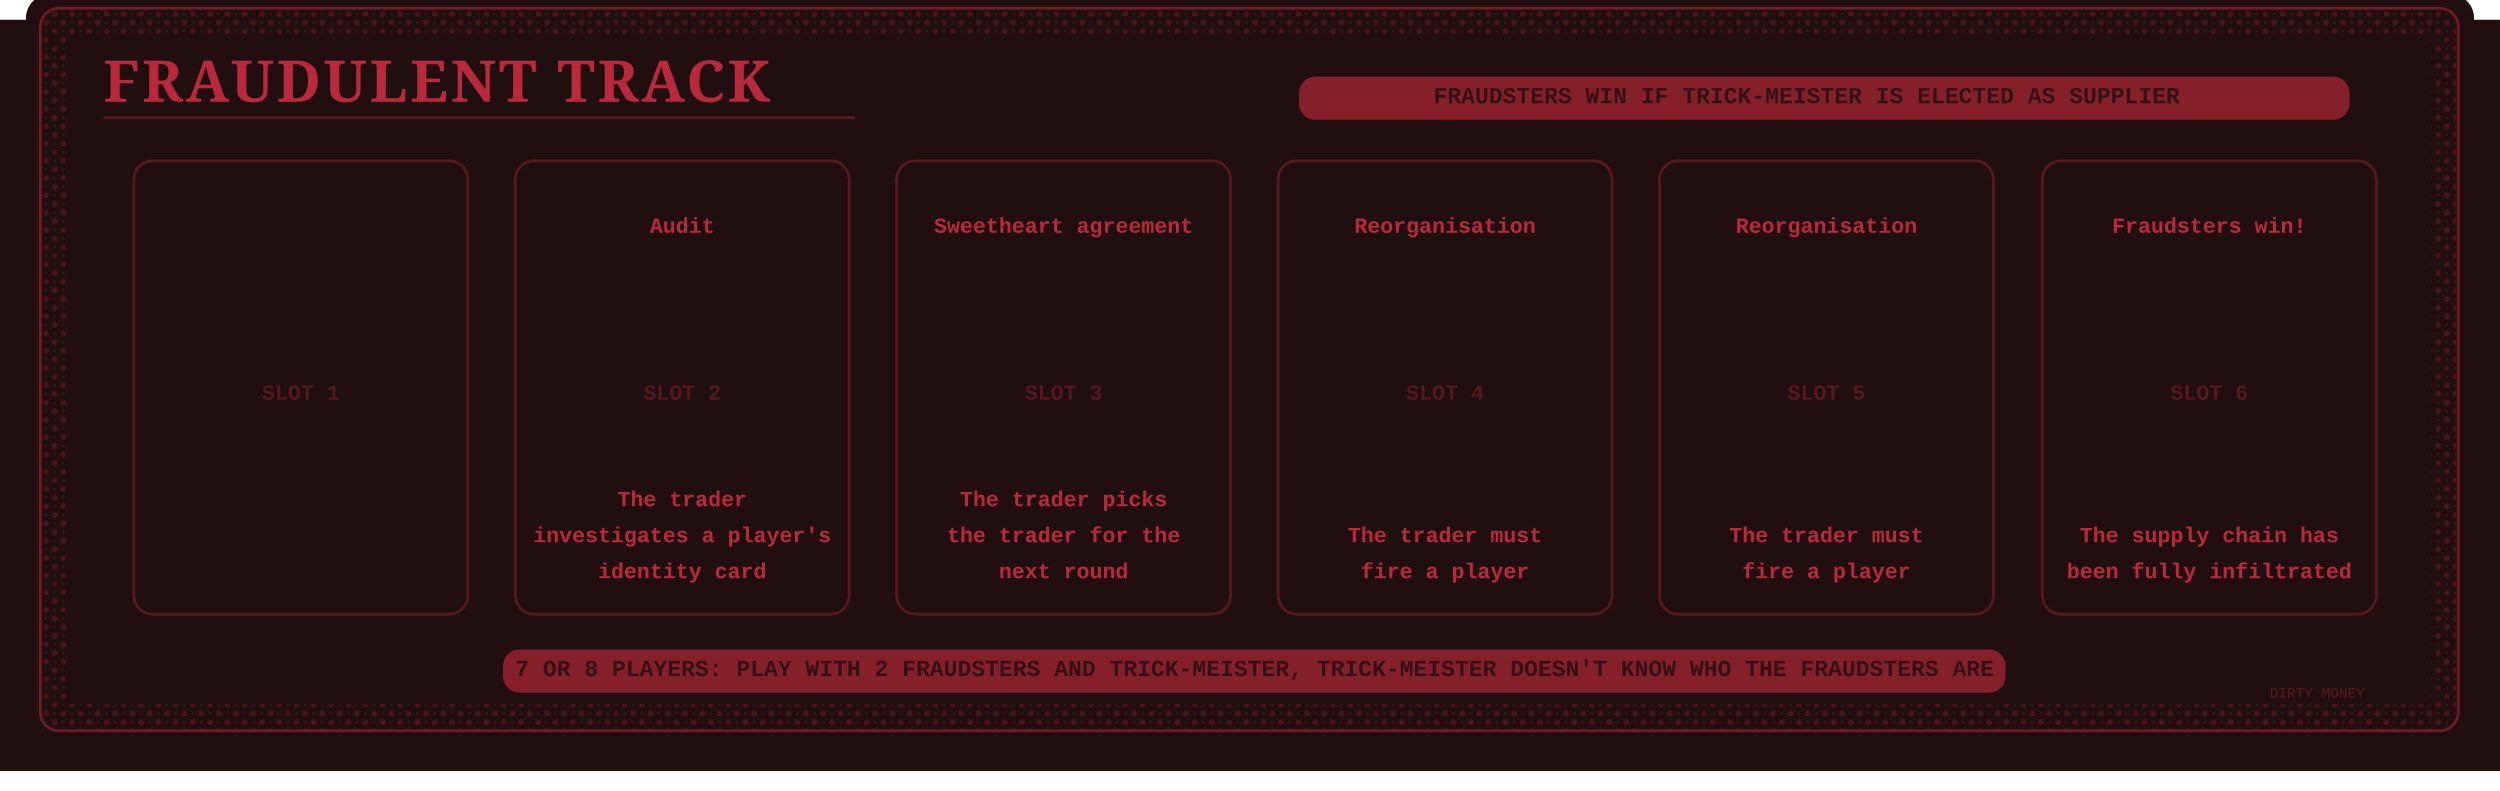
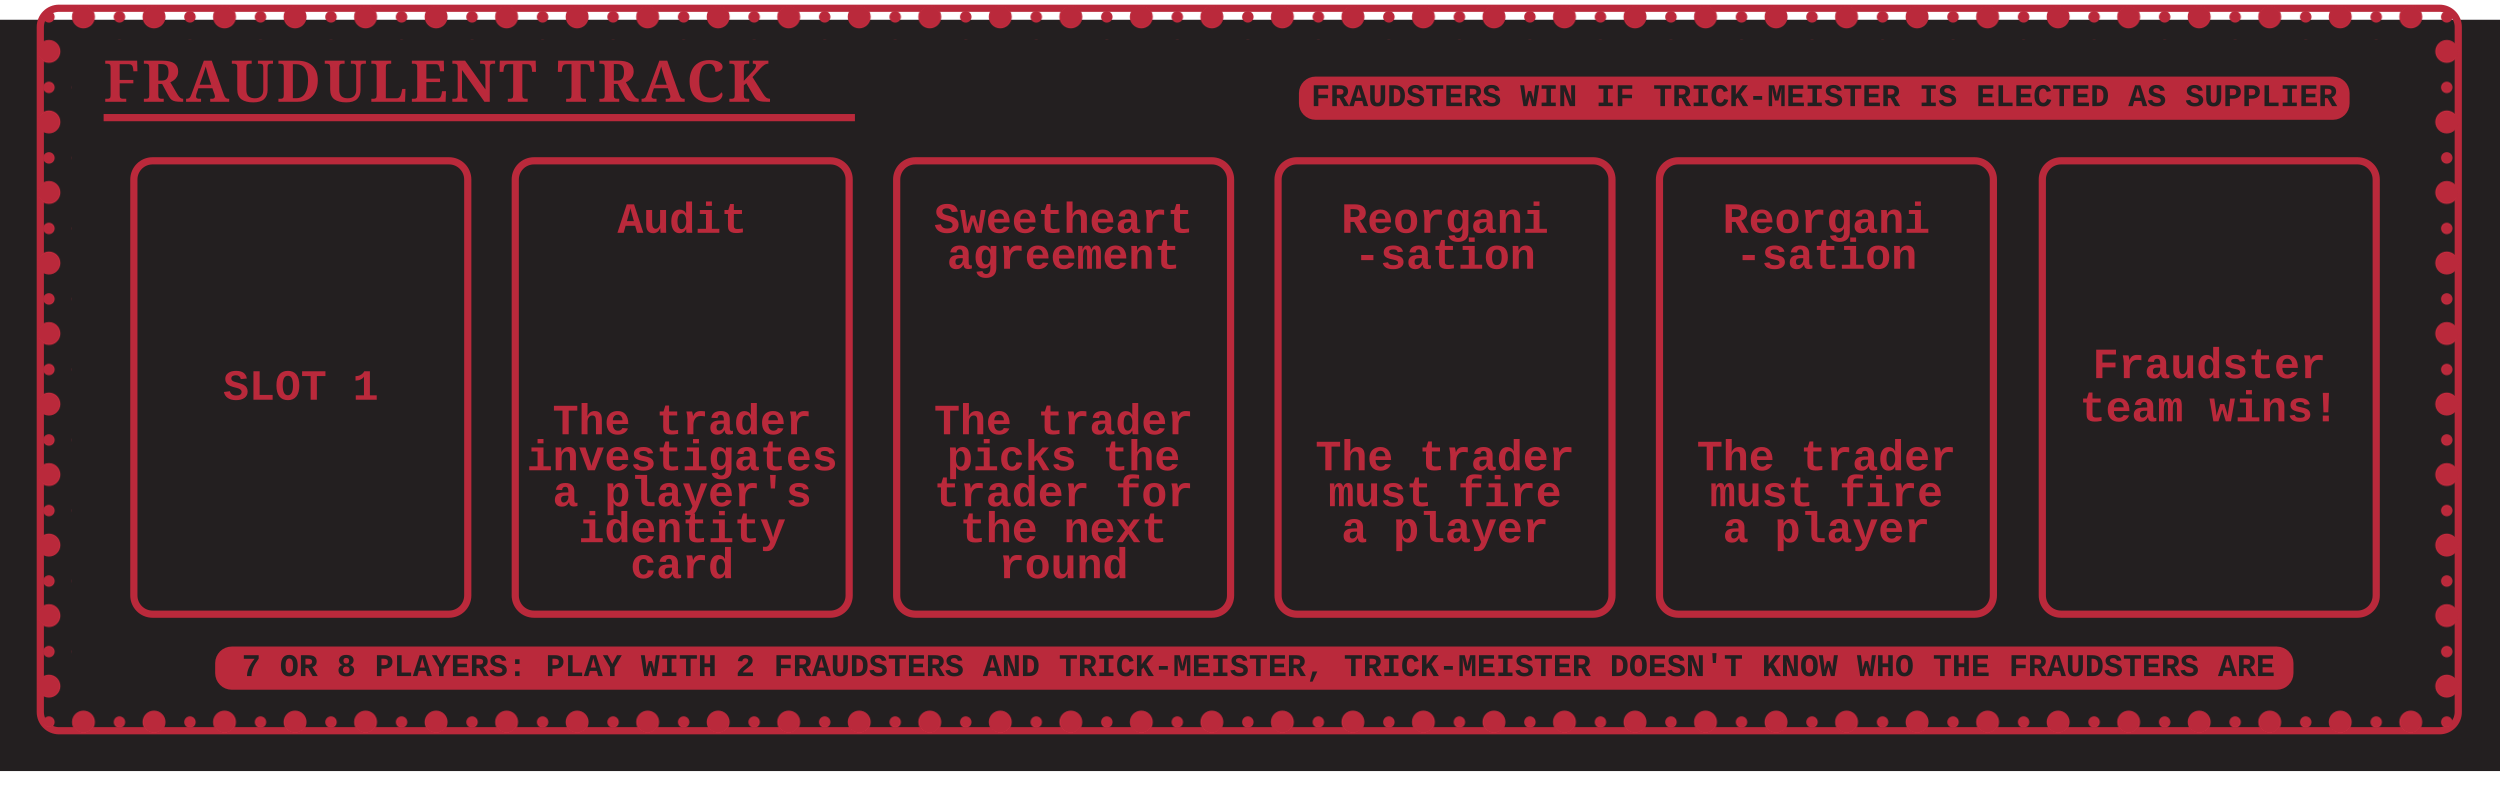
<svg xmlns="http://www.w3.org/2000/svg" width="490mm" height="155mm" viewBox="0 0 1737 522">
  <defs>
-     <pattern id="border-pattern" x="0" y="0" width="12" height="12" patternUnits="userSpaceOnUse">
-       <circle cx="2" cy="2" r="1" fill="#ba293b" opacity="0.35" />
-       <circle cx="8" cy="8" r="1" fill="#ba293b" opacity="0.35" />
-       <circle cx="8" cy="2" r="2" fill="#ba293b" opacity="0.55" />
-       <circle cx="2" cy="8" r="2" fill="#ba293b" opacity="0.55" />
+     <pattern id="border-pattern" x="0" y="0" width="49" height="49" patternUnits="userSpaceOnUse">
+       <circle cx="16" cy="16" r="4" fill="#ba293b" opacity="1" />
+       <circle cx="40" cy="40" r="4" fill="#ba293b" opacity="1" />
+       <circle cx="40" cy="16" r="8" fill="#ba293b" opacity="1" />
+       <circle cx="16" cy="40" r="8" fill="#ba293b" opacity="1" />
    </pattern>
  </defs>
-   <rect x="0" y="0" width="1737" height="522" fill="#210e0f" />
+   <rect x="0" y="0" width="1737" height="522" fill="#231f20" />
  <g transform="translate(18, -18)">
-     <rect x="0" y="0" width="1701" height="522" rx="17" fill="#210e0f" />
-     <rect x="10" y="10" width="1680" height="502" rx="13" fill="none" stroke="#ba293b" stroke-width="2" opacity="0.5" />
-     <rect x="20" y="20" width="1660" height="482" rx="3" fill="none" stroke="url(#border-pattern)" stroke-width="17" opacity="0.45" />
+     <rect x="10" y="10" width="1680" height="502" rx="13" fill="none" stroke="#ba293b" stroke-width="5" opacity="1" />
+     <rect x="20" y="20" width="1660" height="482" rx="3" fill="none" stroke="url(#border-pattern)" stroke-width="24" opacity="1" />
    <text x="54" y="75" font-family="Georgia, serif" font-size="40" font-weight="bold" fill="#ba293b" letter-spacing="2">FRAUDULENT TRACK</text>
-     <line x1="54" y1="86" x2="576" y2="86" stroke="#ba293b" stroke-width="2" opacity="0.4" />
-     <rect x="893" y="66" width="713" height="13" rx="3" fill="none" stroke="#ba293b" stroke-width="17" opacity="0.65" />
-     <text x="978" y="76" font-family="Courier New, monospace" font-size="16" font-weight="bold" fill="#210e0f" opacity="0.8">FRAUDSTERS WIN IF TRICK-MEISTER IS ELECTED AS SUPPLIER</text>
+     <line x1="54" y1="86" x2="576" y2="86" stroke="#ba293b" stroke-width="5" opacity="1" />
+     <rect x="893" y="66" width="713" height="13" rx="3" fill="none" stroke="#ba293b" stroke-width="17" opacity="1" />
+     <text x="893" y="78" font-family="Courier New, monospace" font-size="22" font-weight="bold" fill="#231f20" opacity="1">FRAUDSTERS WIN IF TRICK-MEISTER IS ELECTED AS SUPPLIER</text>
    <g transform="translate(75, 116)">
-       <rect x="0" y="0" width="232" height="315" rx="13" fill="none" stroke="#ba293b" stroke-width="2" opacity="0.35" />
-       <text x="116" y="166" font-family="Courier New, monospace" font-size="15" font-weight="bold" fill="#ba293b" text-anchor="middle" opacity="0.35">SLOT 1</text>
+       <rect x="0" y="0" width="232" height="315" rx="13" fill="none" stroke="#ba293b" stroke-width="5" opacity="1" />
+       <text x="116" y="166" font-family="Courier New, monospace" font-size="30" font-weight="bold" fill="#ba293b" text-anchor="middle" opacity="1">SLOT 1</text>
    </g>
    <g transform="translate(340, 116)">
-       <rect x="0" y="0" width="232" height="315" rx="13" fill="none" stroke="#ba293b" stroke-width="2" opacity="0.35" />
-       <text x="116" y="50" font-family="Courier New, monospace" font-size="15" font-weight="bold" fill="#ba293b" text-anchor="middle" opacity="1">Audit</text>
-       <text x="116" y="166" font-family="Courier New, monospace" font-size="15" font-weight="bold" fill="#ba293b" text-anchor="middle" opacity="0.35">SLOT 2</text>
-       <text x="116" y="240" font-family="Courier New, monospace" font-size="15" font-weight="bold" fill="#ba293b" text-anchor="middle" opacity="1">The trader</text>
-       <text x="116" y="265" font-family="Courier New, monospace" font-size="15" font-weight="bold" fill="#ba293b" text-anchor="middle" opacity="1">investigates a player's</text>
-       <text x="116" y="290" font-family="Courier New, monospace" font-size="15" font-weight="bold" fill="#ba293b" text-anchor="middle" opacity="1">identity card</text>
+       <rect x="0" y="0" width="232" height="315" rx="13" fill="none" stroke="#ba293b" stroke-width="5" opacity="1" />
+       <text x="116" y="50" font-family="Courier New, monospace" font-size="30" font-weight="bold" fill="#ba293b" text-anchor="middle" opacity="1">Audit</text>
+       <text x="116" y="190" font-family="Courier New, monospace" font-size="30" font-weight="bold" fill="#ba293b" text-anchor="middle" opacity="1">The trader</text>
+       <text x="116" y="215" font-family="Courier New, monospace" font-size="30" font-weight="bold" fill="#ba293b" text-anchor="middle" opacity="1">investigates</text>
+       <text x="116" y="240" font-family="Courier New, monospace" font-size="30" font-weight="bold" fill="#ba293b" text-anchor="middle" opacity="1">a player's</text>
+       <text x="116" y="265" font-family="Courier New, monospace" font-size="30" font-weight="bold" fill="#ba293b" text-anchor="middle" opacity="1">identity</text>
+       <text x="116" y="290" font-family="Courier New, monospace" font-size="30" font-weight="bold" fill="#ba293b" text-anchor="middle" opacity="1">card</text>
    </g>
    <g transform="translate(605, 116)">
-       <rect x="0" y="0" width="232" height="315" rx="13" fill="none" stroke="#ba293b" stroke-width="2" opacity="0.35" />
-       <text x="116" y="50" font-family="Courier New, monospace" font-size="15" font-weight="bold" fill="#ba293b" text-anchor="middle" opacity="1">Sweetheart agreement</text>
-       <text x="116" y="166" font-family="Courier New, monospace" font-size="15" font-weight="bold" fill="#ba293b" text-anchor="middle" opacity="0.35">SLOT 3</text>
-       <text x="116" y="240" font-family="Courier New, monospace" font-size="15" font-weight="bold" fill="#ba293b" text-anchor="middle" opacity="1">The trader picks</text>
-       <text x="116" y="265" font-family="Courier New, monospace" font-size="15" font-weight="bold" fill="#ba293b" text-anchor="middle" opacity="1">the trader for the</text>
-       <text x="116" y="290" font-family="Courier New, monospace" font-size="15" font-weight="bold" fill="#ba293b" text-anchor="middle" opacity="1">next round</text>
+       <rect x="0" y="0" width="232" height="315" rx="13" fill="none" stroke="#ba293b" stroke-width="5" opacity="1" />
+       <text x="116" y="50" font-family="Courier New, monospace" font-size="30" font-weight="bold" fill="#ba293b" text-anchor="middle" opacity="1">Sweetheart</text>
+       <text x="116" y="75" font-family="Courier New, monospace" font-size="30" font-weight="bold" fill="#ba293b" text-anchor="middle" opacity="1">agreement</text>
+       <text x="116" y="190" font-family="Courier New, monospace" font-size="30" font-weight="bold" fill="#ba293b" text-anchor="middle" opacity="1">The trader</text>
+       <text x="116" y="215" font-family="Courier New, monospace" font-size="30" font-weight="bold" fill="#ba293b" text-anchor="middle" opacity="1">picks the</text>
+       <text x="116" y="240" font-family="Courier New, monospace" font-size="30" font-weight="bold" fill="#ba293b" text-anchor="middle" opacity="1">trader for </text>
+       <text x="116" y="265" font-family="Courier New, monospace" font-size="30" font-weight="bold" fill="#ba293b" text-anchor="middle" opacity="1">the next</text>
+       <text x="116" y="290" font-family="Courier New, monospace" font-size="30" font-weight="bold" fill="#ba293b" text-anchor="middle" opacity="1">round</text>
    </g>
    <g transform="translate(870, 116)">
-       <rect x="0" y="0" width="232" height="315" rx="13" fill="none" stroke="#ba293b" stroke-width="2" opacity="0.35" />
-       <text x="116" y="50" font-family="Courier New, monospace" font-size="15" font-weight="bold" fill="#ba293b" text-anchor="middle" opacity="1">Reorganisation</text>
-       <text x="116" y="166" font-family="Courier New, monospace" font-size="15" font-weight="bold" fill="#ba293b" text-anchor="middle" opacity="0.35">SLOT 4</text>
-       <text x="116" y="265" font-family="Courier New, monospace" font-size="15" font-weight="bold" fill="#ba293b" text-anchor="middle" opacity="1">The trader must</text>
-       <text x="116" y="290" font-family="Courier New, monospace" font-size="15" font-weight="bold" fill="#ba293b" text-anchor="middle" opacity="1">fire a player</text>
+       <rect x="0" y="0" width="232" height="315" rx="13" fill="none" stroke="#ba293b" stroke-width="5" opacity="1" />
+       <text x="116" y="50" font-family="Courier New, monospace" font-size="30" font-weight="bold" fill="#ba293b" text-anchor="middle" opacity="1">Reorgani</text>
+       <text x="116" y="75" font-family="Courier New, monospace" font-size="30" font-weight="bold" fill="#ba293b" text-anchor="middle" opacity="1">-sation</text>
+       <text x="116" y="215" font-family="Courier New, monospace" font-size="30" font-weight="bold" fill="#ba293b" text-anchor="middle" opacity="1">The trader</text>
+       <text x="116" y="240" font-family="Courier New, monospace" font-size="30" font-weight="bold" fill="#ba293b" text-anchor="middle" opacity="1">must fire</text>
+       <text x="116" y="265" font-family="Courier New, monospace" font-size="30" font-weight="bold" fill="#ba293b" text-anchor="middle" opacity="1">a player</text>
    </g>
    <g transform="translate(1135, 116)">
-       <rect x="0" y="0" width="232" height="315" rx="13" fill="none" stroke="#ba293b" stroke-width="2" opacity="0.35" />
-       <text x="116" y="50" font-family="Courier New, monospace" font-size="15" font-weight="bold" fill="#ba293b" text-anchor="middle" opacity="1">Reorganisation</text>
-       <text x="116" y="166" font-family="Courier New, monospace" font-size="15" font-weight="bold" fill="#ba293b" text-anchor="middle" opacity="0.35">SLOT 5</text>
-       <text x="116" y="265" font-family="Courier New, monospace" font-size="15" font-weight="bold" fill="#ba293b" text-anchor="middle" opacity="1">The trader must</text>
-       <text x="116" y="290" font-family="Courier New, monospace" font-size="15" font-weight="bold" fill="#ba293b" text-anchor="middle" opacity="1">fire a player</text>
+       <rect x="0" y="0" width="232" height="315" rx="13" fill="none" stroke="#ba293b" stroke-width="5" opacity="1" />
+       <text x="116" y="50" font-family="Courier New, monospace" font-size="30" font-weight="bold" fill="#ba293b" text-anchor="middle" opacity="1">Reorgani</text>
+       <text x="116" y="75" font-family="Courier New, monospace" font-size="30" font-weight="bold" fill="#ba293b" text-anchor="middle" opacity="1">-sation</text>
+       <text x="116" y="215" font-family="Courier New, monospace" font-size="30" font-weight="bold" fill="#ba293b" text-anchor="middle" opacity="1">The trader</text>
+       <text x="116" y="240" font-family="Courier New, monospace" font-size="30" font-weight="bold" fill="#ba293b" text-anchor="middle" opacity="1">must fire</text>
+       <text x="116" y="265" font-family="Courier New, monospace" font-size="30" font-weight="bold" fill="#ba293b" text-anchor="middle" opacity="1">a player</text>
    </g>
    <g transform="translate(1401, 116)">
-       <rect x="0" y="0" width="232" height="315" rx="13" fill="none" stroke="#ba293b" stroke-width="2" opacity="0.35" />
-       <text x="116" y="50" font-family="Courier New, monospace" font-size="15" font-weight="bold" fill="#ba293b" text-anchor="middle" opacity="1">Fraudsters win!</text>
-       <text x="116" y="166" font-family="Courier New, monospace" font-size="15" font-weight="bold" fill="#ba293b" text-anchor="middle" opacity="0.35">SLOT 6</text>
-       <text x="116" y="265" font-family="Courier New, monospace" font-size="15" font-weight="bold" fill="#ba293b" text-anchor="middle" opacity="1">The supply chain has</text>
-       <text x="116" y="290" font-family="Courier New, monospace" font-size="15" font-weight="bold" fill="#ba293b" text-anchor="middle" opacity="1">been fully infiltrated</text>
+       <rect x="0" y="0" width="232" height="315" rx="13" fill="none" stroke="#ba293b" stroke-width="5" opacity="1" />
+       <text x="116" y="151" font-family="Courier New, monospace" font-size="30" font-weight="bold" fill="#ba293b" text-anchor="middle" opacity="1">Fraudster</text>
+       <text x="116" y="181" font-family="Courier New, monospace" font-size="30" font-weight="bold" fill="#ba293b" text-anchor="middle" opacity="1">team wins!</text>
    </g>
-     <rect x="340" y="464" width="1027" height="13" rx="3" fill="none" stroke="#ba293b" stroke-width="17" opacity="0.65" />
-     <text x="340" y="474" font-family="Courier New, monospace" font-size="16" font-weight="bold" fill="#210e0f" opacity="0.8">7 OR 8 PLAYERS: PLAY WITH 2 FRAUDSTERS AND TRICK-MEISTER, TRICK-MEISTER DOESN'T KNOW WHO THE FRAUDSTERS ARE</text>
-     <text x="1625" y="489" font-family="Courier New, monospace" font-size="10" fill="#ba293b" text-anchor="end" opacity="0.4">DIRTY MONEY</text>
+     <rect x="140" y="462" width="1427" height="13" rx="3" fill="none" stroke="#ba293b" stroke-width="17" opacity="1" />
+     <text x="150" y="474" font-family="Courier New, monospace" font-size="22" font-weight="bold" fill="#231f20" opacity="1">7 OR 8 PLAYERS: PLAY WITH 2 FRAUDSTERS AND TRICK-MEISTER, TRICK-MEISTER DOESN'T KNOW WHO THE FRAUDSTERS ARE</text>
  </g>
</svg>
